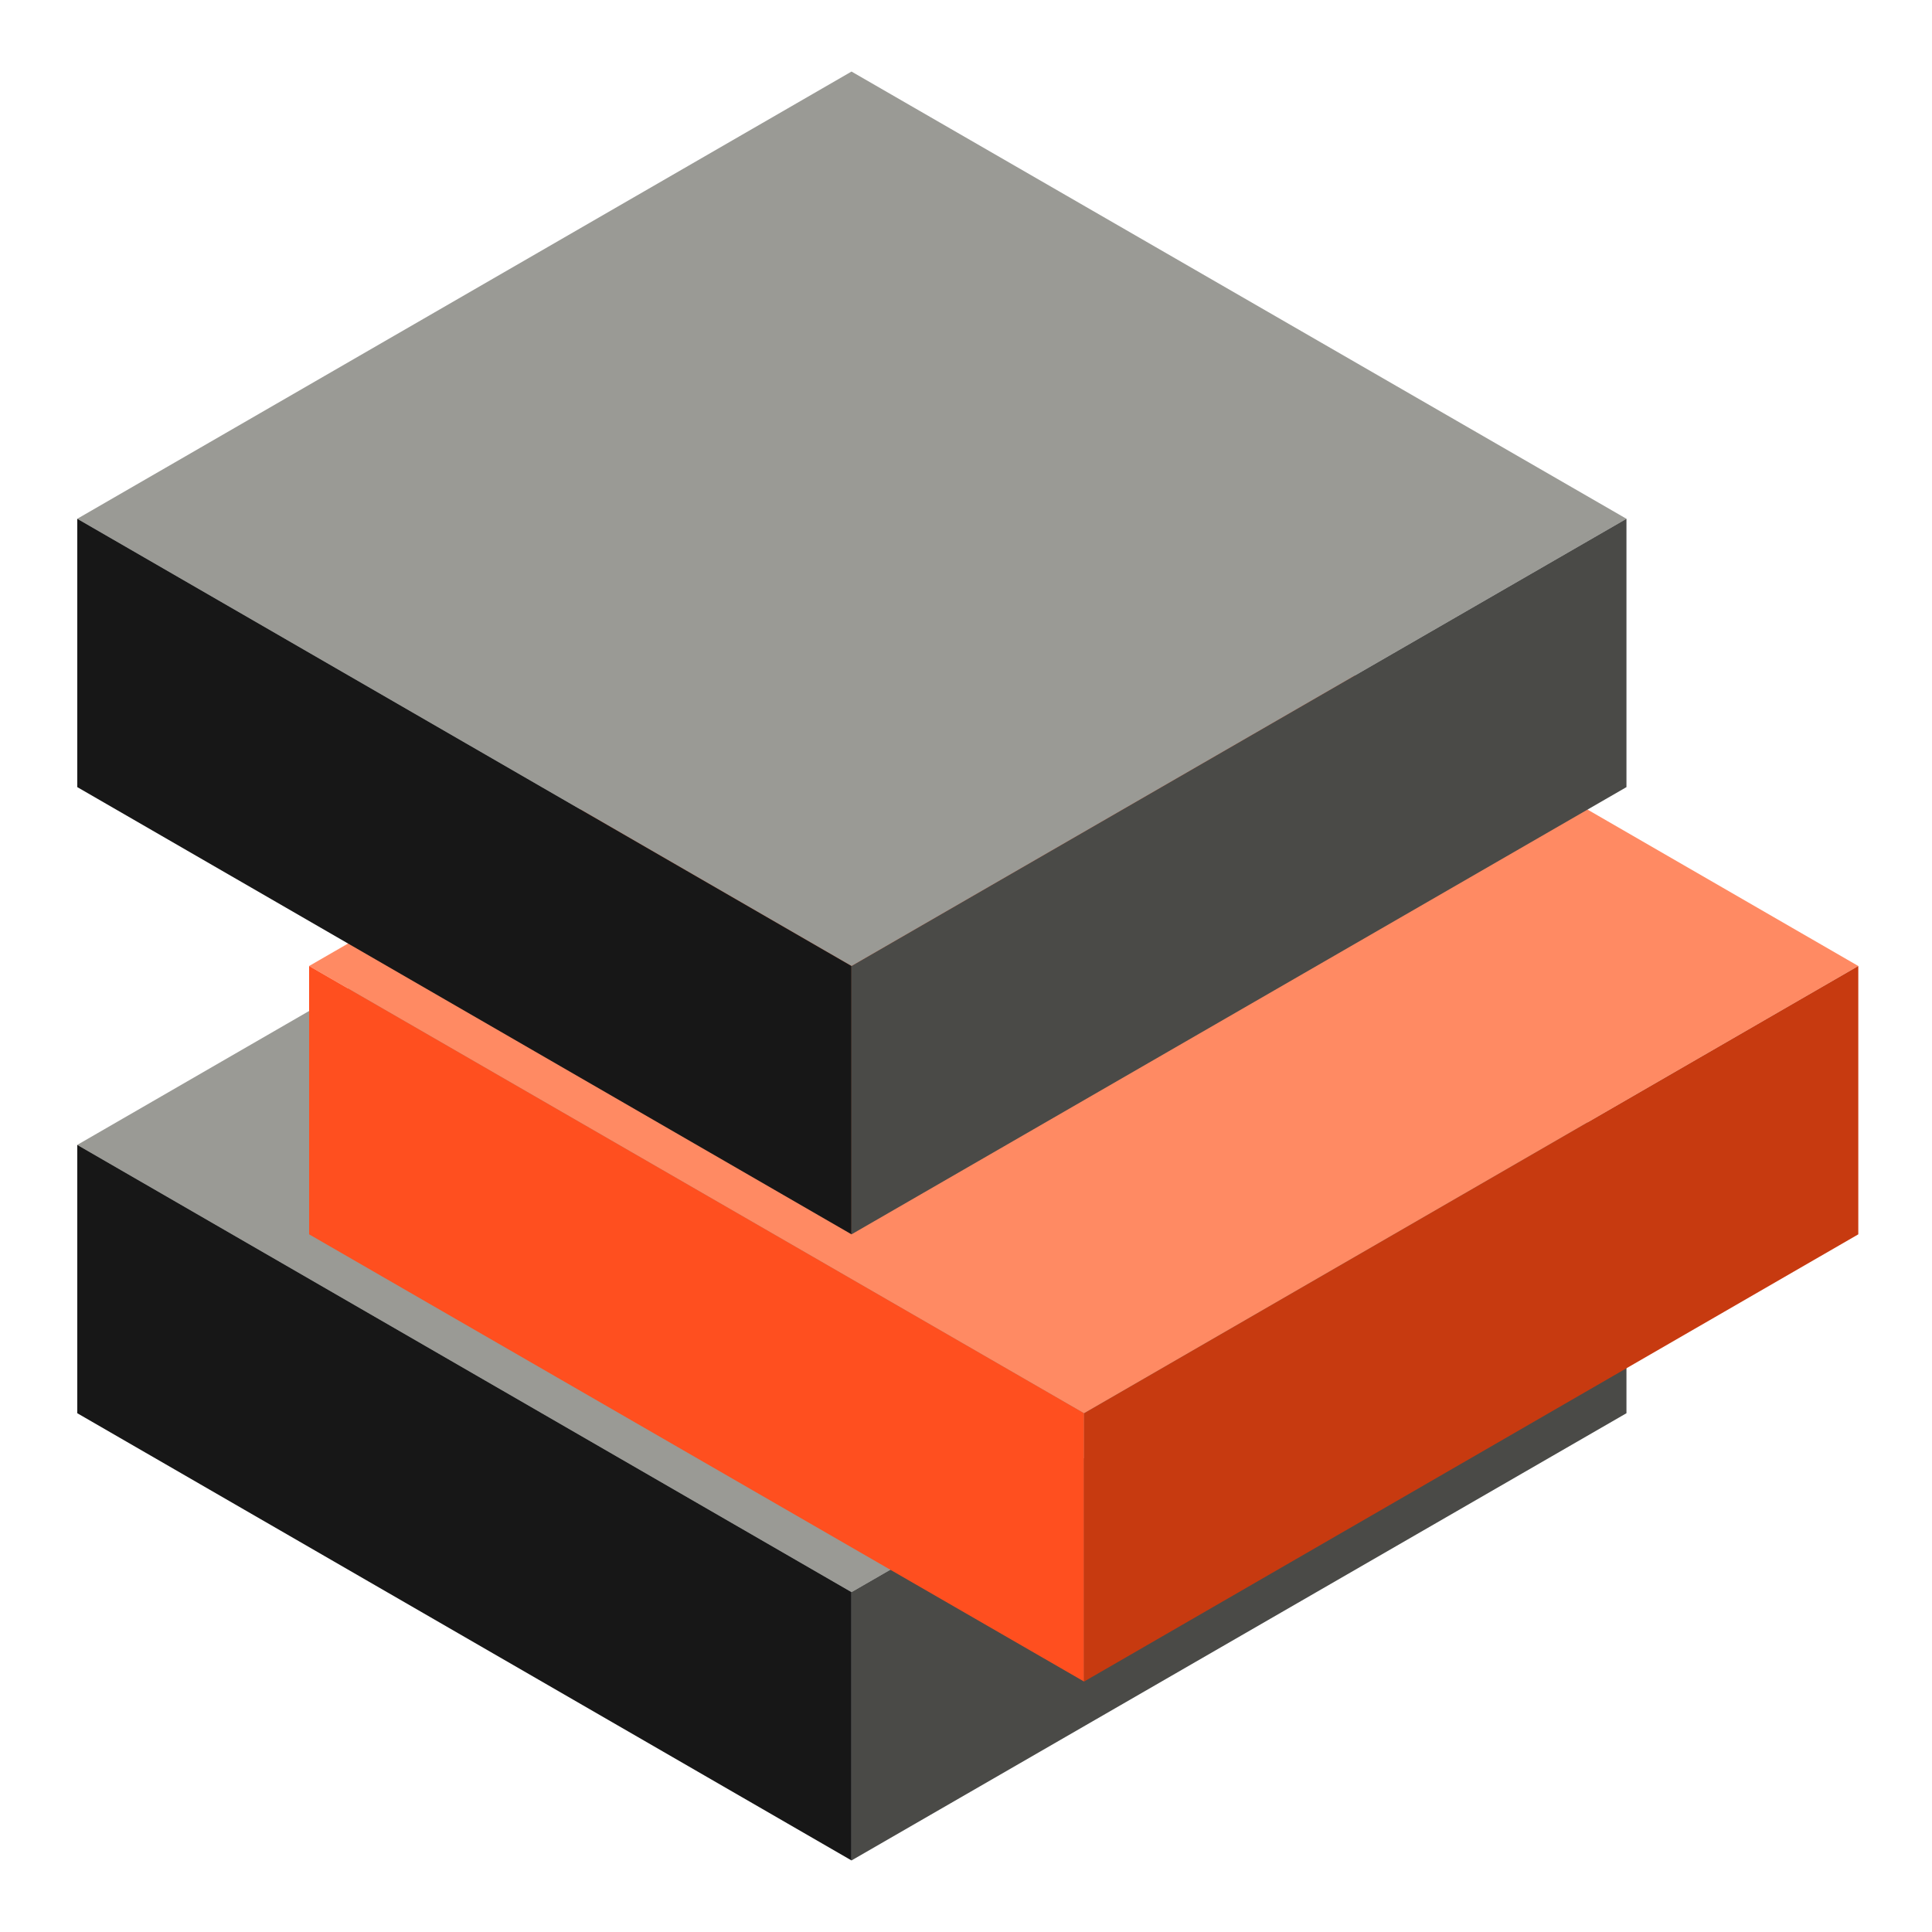
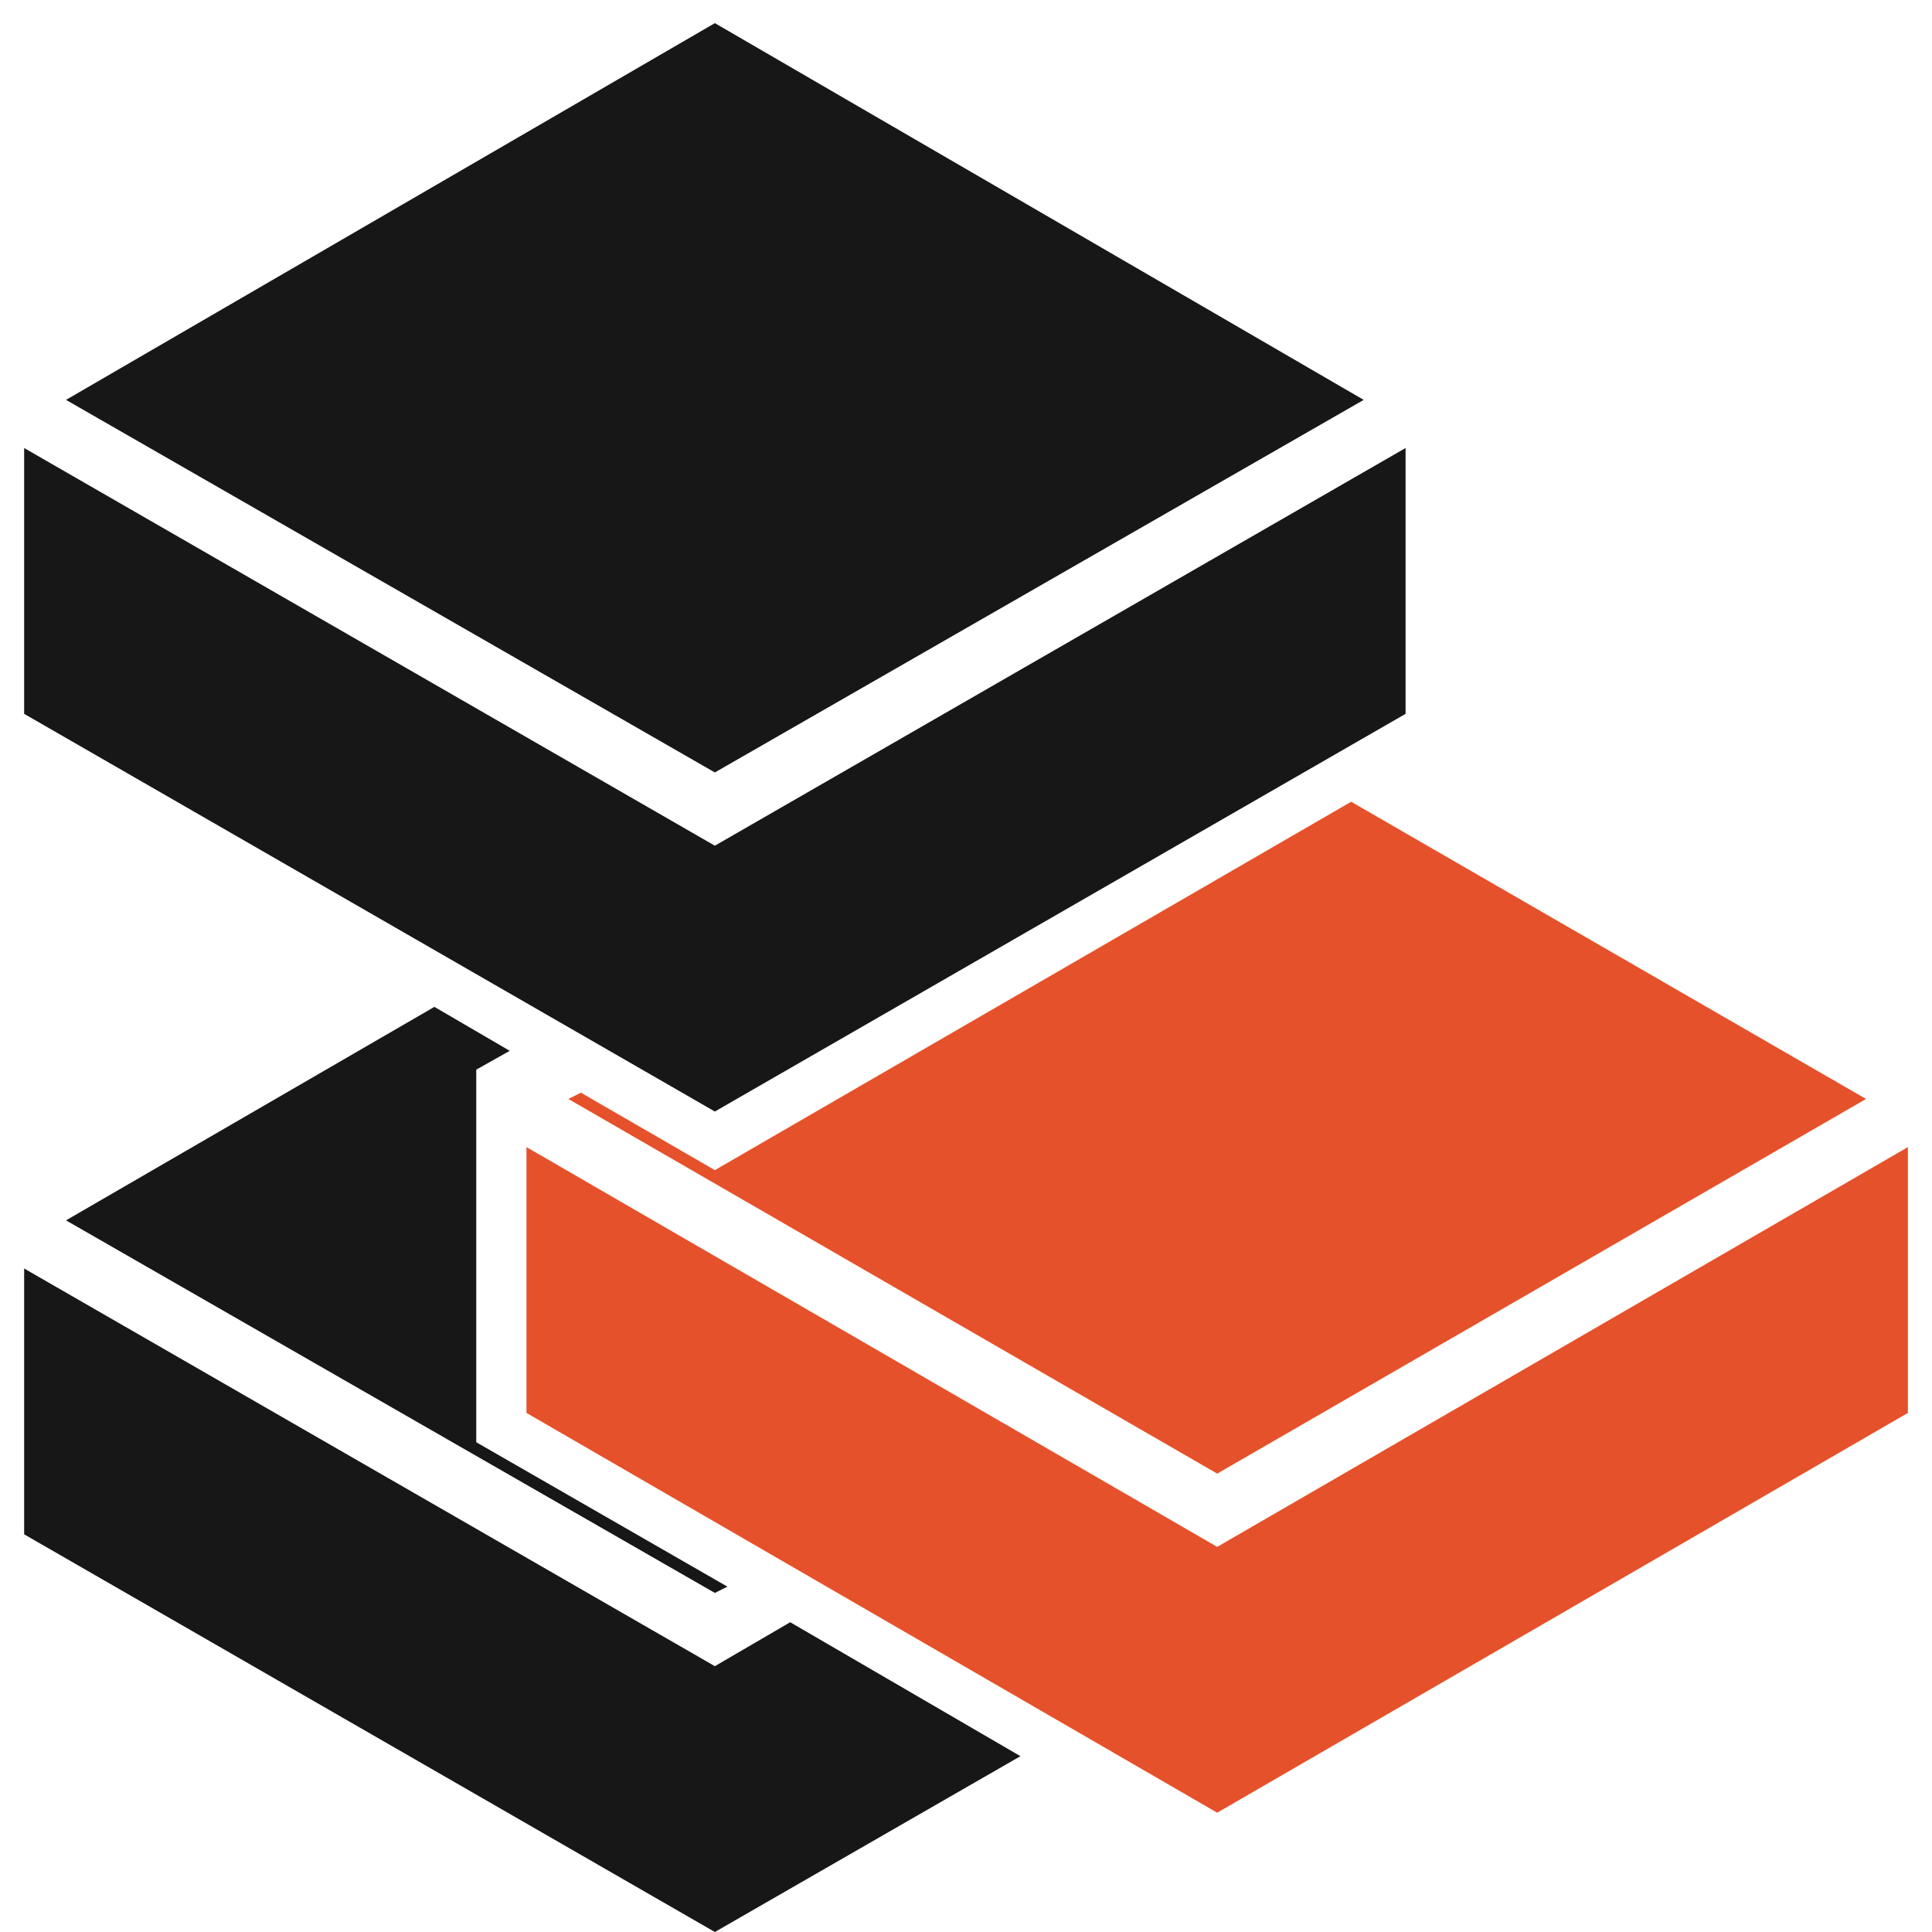
- <svg xmlns="http://www.w3.org/2000/svg" viewBox="2.5 2.5 27 27">
-   <style>.l{fill:#171717}.r{fill:#4a4a47}.t{fill:#9a9a95}@media (prefers-color-scheme:dark){.l{fill:#eeeeee}.r{fill:#a9a9a4}.t{fill:#6e6e6a}}</style>
-   <polygon class="t" points="14.4,12.25 25.23,18.5 14.4,24.75 3.58,18.5" />
-   <polygon class="l" points="3.58,18.5 14.4,24.75 14.4,28.5 3.58,22.25" />
-   <polygon class="r" points="25.23,18.5 14.4,24.75 14.4,28.5 25.23,22.25" />
-   <polygon fill="#ff8a63" points="17.65,9.75 28.47,16 17.65,22.25 6.82,16" />
-   <polygon fill="#ff4f1f" points="6.82,16 17.65,22.25 17.65,26 6.82,19.75" />
-   <polygon fill="#c73a10" points="28.47,16 17.65,22.25 17.65,26 28.47,19.75" />
-   <polygon class="t" points="14.4,3.5 25.23,9.75 14.4,16 3.58,9.75" />
-   <polygon class="l" points="3.58,9.75 14.4,16 14.4,19.75 3.58,13.5" />
-   <polygon class="r" points="25.23,9.75 14.4,16 14.4,19.75 25.23,13.5" />
+ <svg xmlns="http://www.w3.org/2000/svg" viewBox="-10.0 -760.0 800.0 800.0">
+   <style>.i{fill:#171717}.a{fill:#e5512a}@media (prefers-color-scheme:dark){.i{fill:#eeeeee}.a{fill:#ff6a43}}</style>
+   <g transform="translate(0,40.0) scale(0.86669)">
+     <path class="i" d="M330,-162 L20,-340 L196,-442 L232,-421 L216,-412 L216,-234 L336,-165 Z" />
+     <path class="i" d="M330,0 L0,-190 L0,-317 L330,-127 L366,-148 L476,-84 Z" />
+     <path class="a" d="M880,-398 L570,-219 L260,-398 L266,-401 L330,-364 L634,-540 Z" />
+     <path class="a" d="M570,-57 L240,-248 L240,-375 L570,-184 L900,-375 L900,-248 Z" />
+     <path class="i" d="M330,-912 L640,-732 L330,-554 L20,-732 Z" />
+     <path class="i" d="M660,-582 L330,-392 L0,-582 L0,-709 L330,-519 L660,-709 Z" />
+   </g>
</svg>
